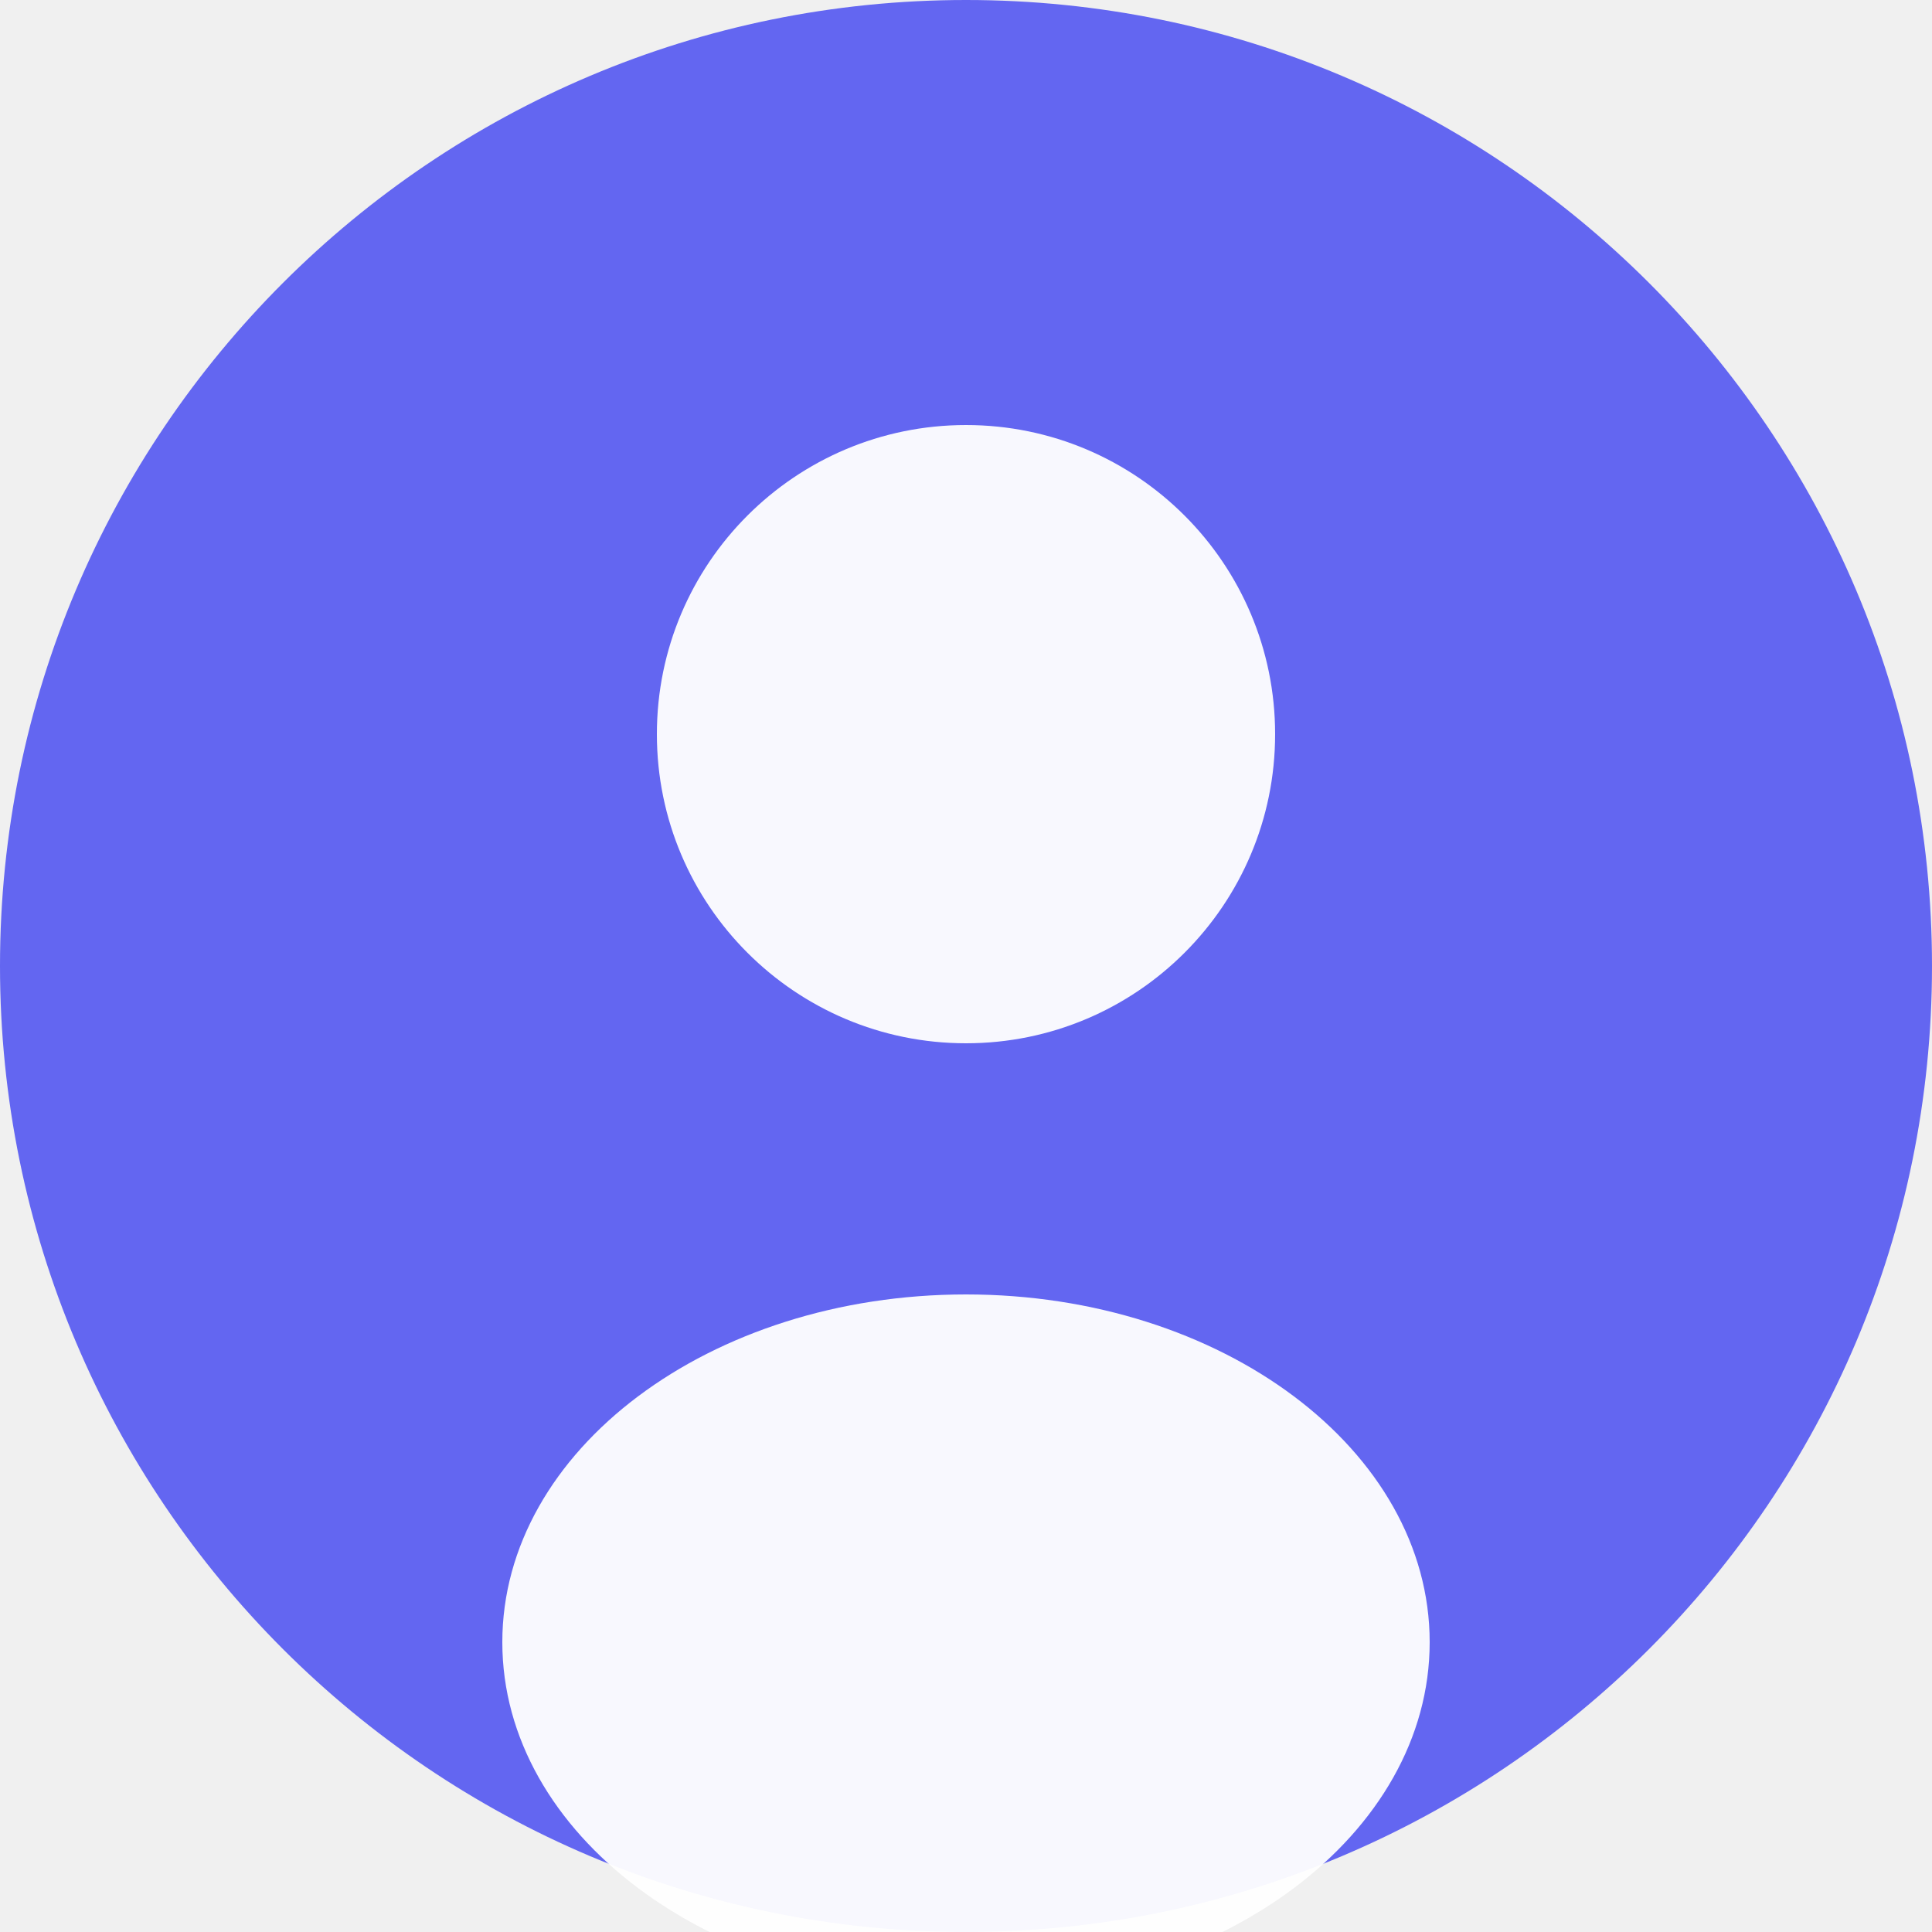
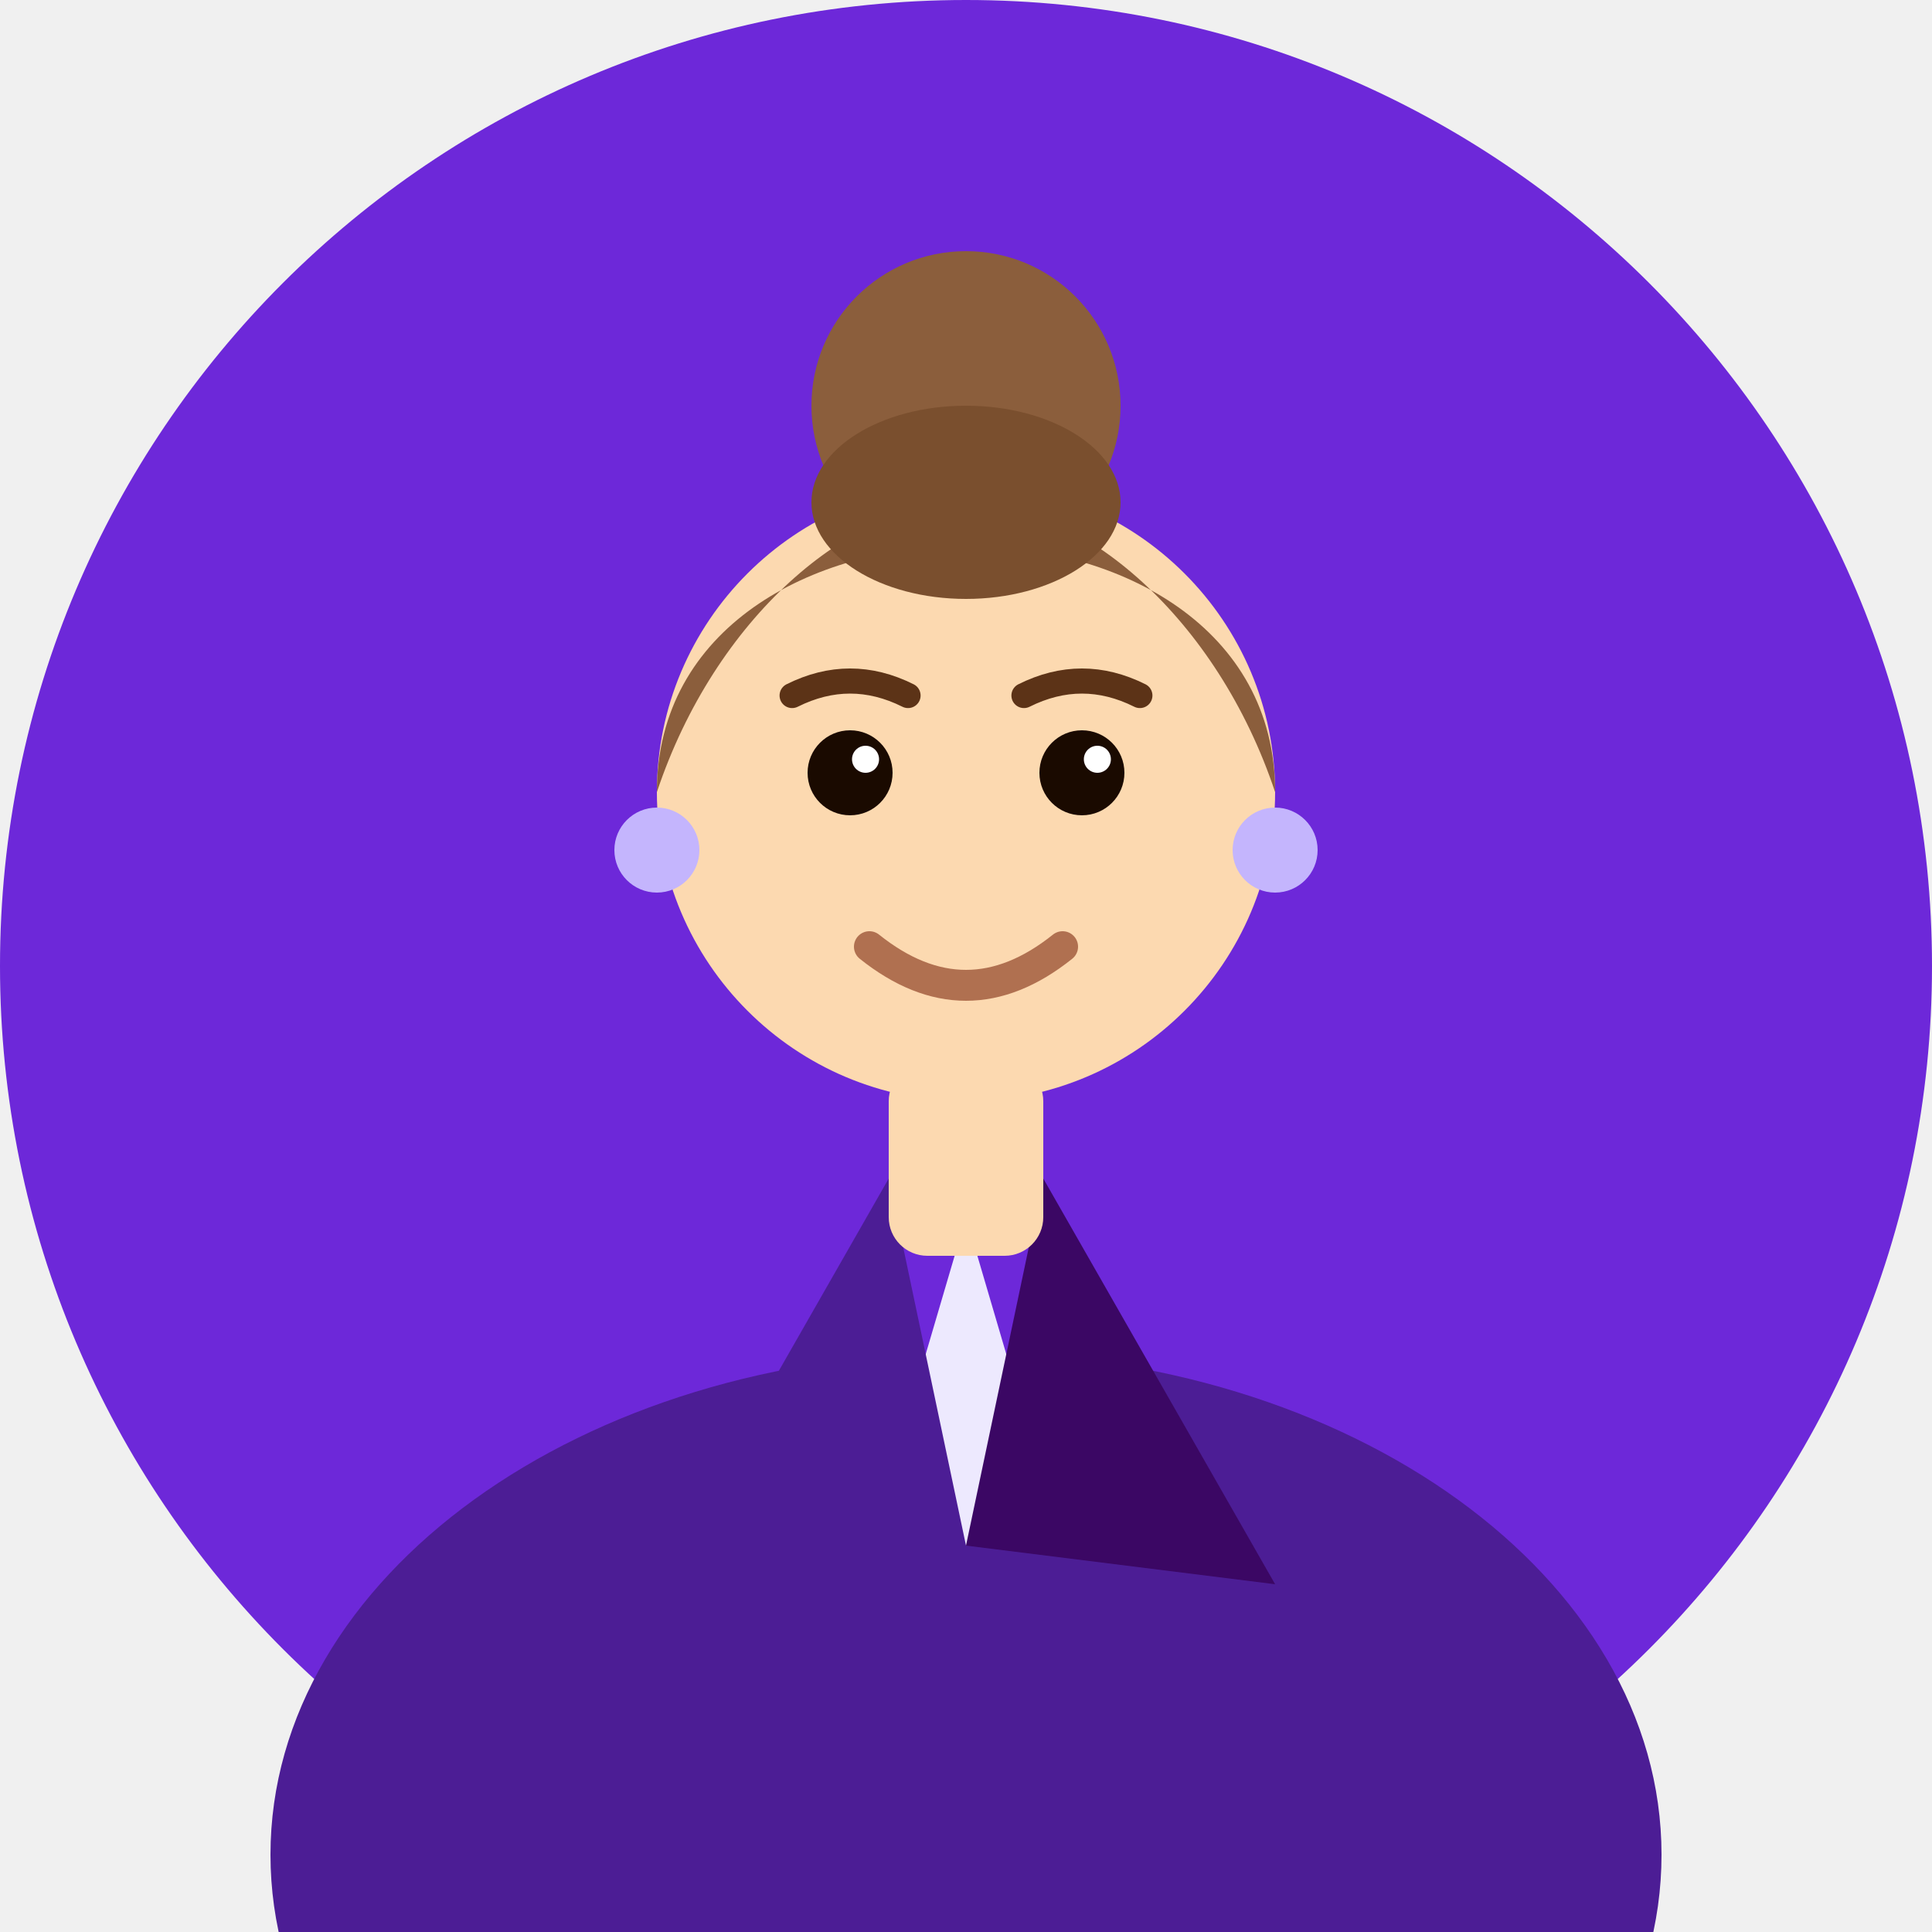
<svg xmlns="http://www.w3.org/2000/svg" viewBox="0 0 100 100">
-   <circle cx="50" cy="50" r="50" fill="#6366f1" />
-   <circle cx="50" cy="38" r="16" fill="#fff" opacity="0.95" />
-   <ellipse cx="50" cy="85" rx="24" ry="18" fill="#fff" opacity="0.95" />
+   <circle cx="50" cy="50" r="50" fill="#6d28d9" />
+   <ellipse cx="50" cy="96" rx="36" ry="26" fill="#4c1d95" />
+   <polygon points="50,63 45,80 55,80" fill="#ede9fe" />
+   <polygon points="46,61 34,82 50,80" fill="#4c1d95" />
+   <polygon points="54,61 66,82 50,80" fill="#3b0764" />
+   <rect x="46" y="55" width="8" height="10" rx="2" fill="#fcd9b0" />
+   <circle cx="50" cy="41" r="16" fill="#fcd9b0" />
+   <path d="M34,41 C34,24 66,24 66,41 C63,32 56,26 50,26 C44,26 37,32 34,41Z" fill="#8b5e3c" />
+   <circle cx="50" cy="21" r="8" fill="#8b5e3c" />
+   <ellipse cx="50" cy="26" rx="8" ry="5" fill="#7a4f2e" />
+   <circle cx="34" cy="44" r="2.2" fill="#c4b5fd" />
+   <circle cx="66" cy="44" r="2.2" fill="#c4b5fd" />
+   <circle cx="44" cy="40" r="2.2" fill="#1a0a00" />
+   <circle cx="56" cy="40" r="2.2" fill="#1a0a00" />
+   <circle cx="44.8" cy="39.3" r="0.7" fill="#fff" />
+   <circle cx="56.8" cy="39.3" r="0.7" fill="#fff" />
+   <path d="M41,36 Q44,34.5 47,36" stroke="#5c3317" stroke-width="1.3" fill="none" stroke-linecap="round" />
+   <path d="M53,36 Q56,34.5 59,36" stroke="#5c3317" stroke-width="1.3" fill="none" stroke-linecap="round" />
+   <path d="M45,49 Q50,53 55,49" stroke="#b07050" stroke-width="1.6" fill="none" stroke-linecap="round" />
</svg>
